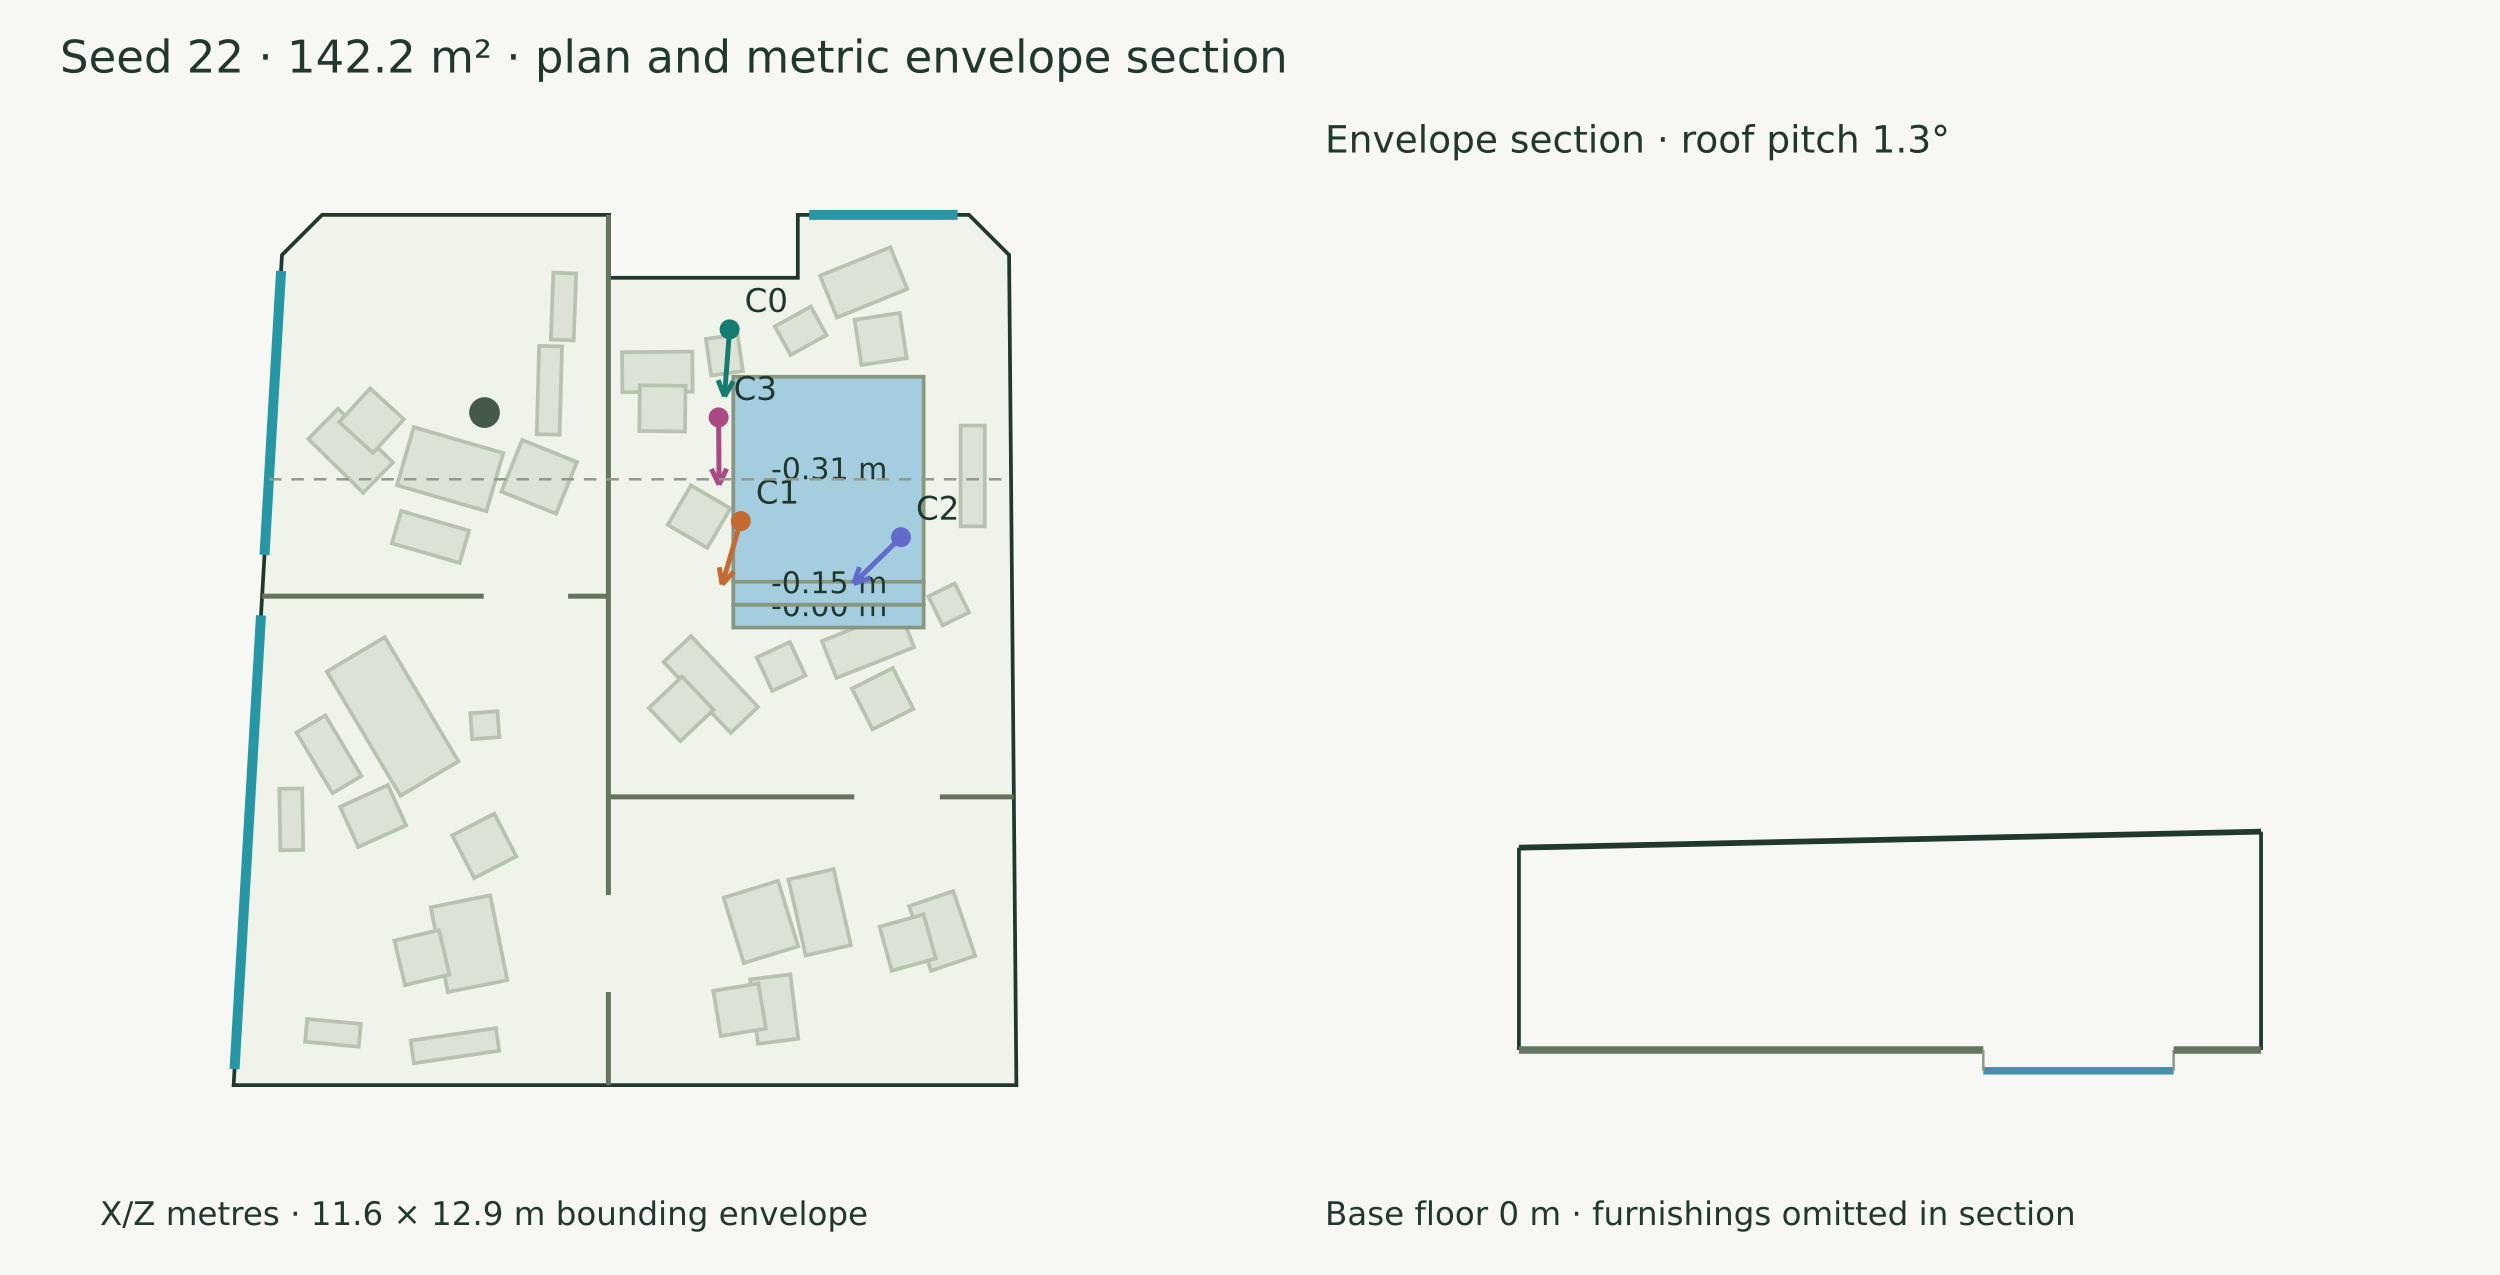
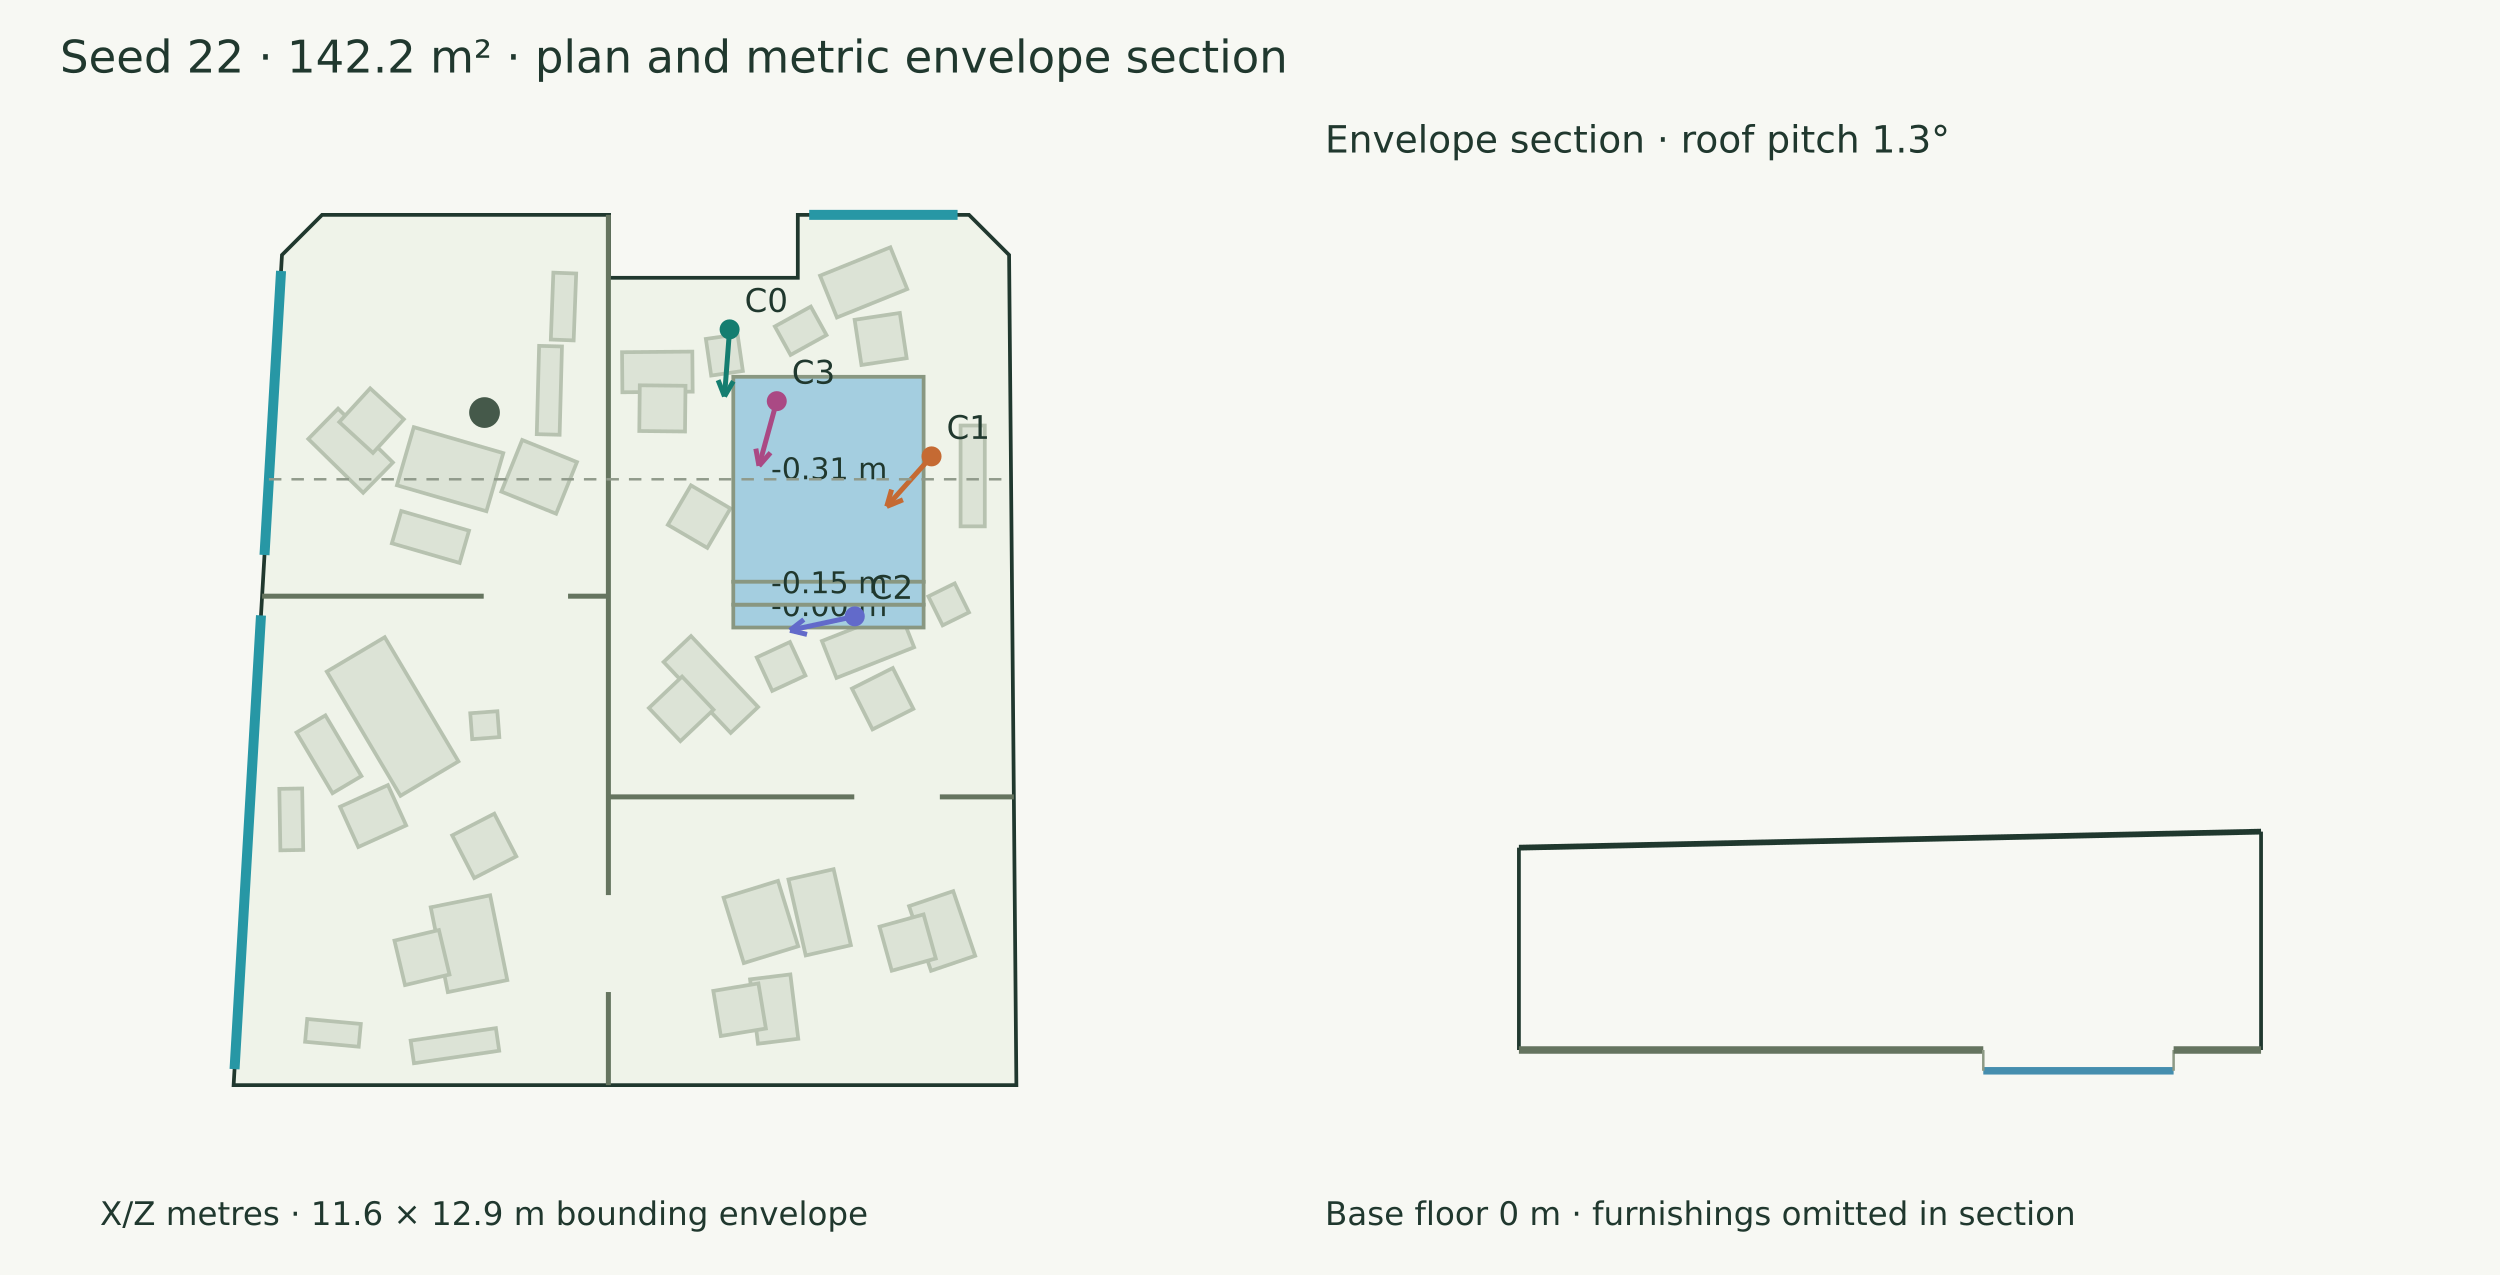
<svg xmlns="http://www.w3.org/2000/svg" width="1000" height="510" viewBox="0 0 1000 510">
  <rect width="100%" height="100%" fill="#f7f8f3" />
  <g font-family="DejaVu Sans" fill="#20382e">
    <text x="24.000" y="29.000" font-size="18">Seed 22 · 142.2 m² · plan and metric envelope section</text>
    <polygon points="128.836,85.944 243.647,85.944 243.647,111.112 319.120,111.112 319.120,85.944 387.589,85.944 403.634,101.989 406.552,434.056 93.448,434.056 112.791,101.989" fill="#eff3e9" stroke="#20382e" stroke-width="1.5" />
    <polygon points="194.565,204.488 158.776,194.110 165.515,170.869 201.305,181.247" fill="#dce3d6" stroke="#b7c2b0" stroke-width="1.5" />
    <polygon points="145.262,197.113 123.321,175.580 135.218,163.457 157.160,184.990" fill="#dce3d6" stroke="#b7c2b0" stroke-width="1.5" />
    <polygon points="149.182,181.173 135.706,168.815 148.064,155.340 161.539,167.697" fill="#dce3d6" stroke="#b7c2b0" stroke-width="1.5" />
    <polygon points="214.704,173.663 215.647,138.343 224.786,138.587 223.843,173.907" fill="#dce3d6" stroke="#b7c2b0" stroke-width="1.5" />
    <polygon points="220.325,135.814 221.342,109.055 230.477,109.402 229.460,136.161" fill="#dce3d6" stroke="#b7c2b0" stroke-width="1.5" />
    <polygon points="303.881,182.355 343.920,187.228 341.612,206.193 301.573,201.320" fill="#dce3d6" stroke="#b7c2b0" stroke-width="1.5" />
    <polygon points="276.377,194.144 292.154,203.385 282.913,219.162 267.136,209.921" fill="#dce3d6" stroke="#b7c2b0" stroke-width="1.5" />
    <polygon points="276.404,254.426 303.234,282.802 292.274,293.165 265.444,264.789" fill="#dce3d6" stroke="#b7c2b0" stroke-width="1.5" />
    <polygon points="272.827,270.616 285.412,283.880 272.149,296.465 259.563,283.201" fill="#dce3d6" stroke="#b7c2b0" stroke-width="1.5" />
    <polygon points="248.815,140.883 276.925,140.638 277.064,156.659 248.954,156.904" fill="#dce3d6" stroke="#b7c2b0" stroke-width="1.5" />
    <polygon points="255.917,154.116 274.200,154.318 273.999,172.601 255.716,172.399" fill="#dce3d6" stroke="#b7c2b0" stroke-width="1.5" />
    <polygon points="328.770,256.403 359.811,244.146 365.637,258.900 334.596,271.158" fill="#dce3d6" stroke="#b7c2b0" stroke-width="1.5" />
    <polygon points="340.786,275.421 357.118,267.201 365.338,283.533 349.006,291.753" fill="#dce3d6" stroke="#b7c2b0" stroke-width="1.5" />
    <polygon points="328.018,110.270 356.144,98.912 362.895,115.631 334.770,126.989" fill="#dce3d6" stroke="#b7c2b0" stroke-width="1.5" />
    <polygon points="341.850,127.913 359.929,125.181 362.661,143.260 344.582,145.992" fill="#dce3d6" stroke="#b7c2b0" stroke-width="1.5" />
    <polygon points="333.438,347.674 340.353,378.062 322.292,382.172 315.378,351.784" fill="#dce3d6" stroke="#b7c2b0" stroke-width="1.5" />
    <polygon points="311.197,352.353 319.274,378.502 297.515,385.223 289.438,359.074" fill="#dce3d6" stroke="#b7c2b0" stroke-width="1.5" />
    <polygon points="381.283,356.448 390.075,382.304 372.411,388.311 363.619,362.454" fill="#dce3d6" stroke="#b7c2b0" stroke-width="1.5" />
    <polygon points="369.428,365.767 374.324,383.383 356.708,388.279 351.812,370.663" fill="#dce3d6" stroke="#b7c2b0" stroke-width="1.5" />
    <polygon points="316.139,389.765 319.305,415.510 303.196,417.491 300.030,391.746" fill="#dce3d6" stroke="#b7c2b0" stroke-width="1.5" />
    <polygon points="303.361,393.369 306.355,411.407 288.318,414.400 285.324,396.363" fill="#dce3d6" stroke="#b7c2b0" stroke-width="1.5" />
    <polygon points="196.064,358.125 202.912,392.036 179.139,396.837 172.290,362.926" fill="#dce3d6" stroke="#b7c2b0" stroke-width="1.5" />
    <polygon points="175.568,372.014 179.794,389.803 162.005,394.030 157.779,376.241" fill="#dce3d6" stroke="#b7c2b0" stroke-width="1.5" />
    <polygon points="160.197,318.316 130.713,268.644 153.894,254.885 183.378,304.557" fill="#dce3d6" stroke="#b7c2b0" stroke-width="1.5" />
    <polygon points="120.870,315.391 121.290,339.979 112.149,340.135 111.729,315.547" fill="#dce3d6" stroke="#b7c2b0" stroke-width="1.5" />
    <polygon points="143.482,418.683 122.043,416.703 122.884,407.599 144.323,409.580" fill="#dce3d6" stroke="#b7c2b0" stroke-width="1.5" />
    <polygon points="199.680,420.295 165.587,425.292 164.262,416.247 198.354,411.250" fill="#dce3d6" stroke="#b7c2b0" stroke-width="1.5" />
    <polygon points="183.863,225.181 156.747,217.318 160.492,204.406 187.607,212.269" fill="#dce3d6" stroke="#b7c2b0" stroke-width="1.5" />
    <polygon points="133.007,317.285 118.596,293.007 130.157,286.145 144.568,310.423" fill="#dce3d6" stroke="#b7c2b0" stroke-width="1.5" />
    <polygon points="393.915,170.211 393.915,210.544 384.235,210.544 384.235,170.211" fill="#dce3d6" stroke="#b7c2b0" stroke-width="1.5" />
    <polygon points="371.333,238.558 381.882,233.355 387.597,244.944 377.048,250.147" fill="#dce3d6" stroke="#b7c2b0" stroke-width="1.5" />
    <polygon points="302.686,262.950 315.965,256.804 322.169,270.206 308.890,276.352" fill="#dce3d6" stroke="#b7c2b0" stroke-width="1.5" />
    <polygon points="143.319,338.804 136.028,322.697 155.164,314.036 162.454,330.143" fill="#dce3d6" stroke="#b7c2b0" stroke-width="1.5" />
    <polygon points="282.348,135.579 295.020,133.743 297.142,148.384 284.470,150.221" fill="#dce3d6" stroke="#b7c2b0" stroke-width="1.5" />
    <polygon points="309.934,130.574 324.321,122.632 330.607,134.020 316.220,141.962" fill="#dce3d6" stroke="#b7c2b0" stroke-width="1.5" />
    <polygon points="222.447,205.486 200.546,196.648 208.880,175.996 230.781,184.834" fill="#dce3d6" stroke="#b7c2b0" stroke-width="1.5" />
    <polygon points="206.524,342.540 189.685,351.223 180.883,334.152 197.722,325.470" fill="#dce3d6" stroke="#b7c2b0" stroke-width="1.5" />
    <polygon points="188.101,285.302 198.955,284.493 199.727,294.849 188.873,295.657" fill="#dce3d6" stroke="#b7c2b0" stroke-width="1.5" />
    <polygon points="293.317,150.715 369.445,150.715 369.445,232.710 293.317,232.710" fill="#a4cee0" stroke="#899781" stroke-width="1.5" />
    <text x="308.381" y="191.713" font-size="12">-0.31 m</text>
    <polygon points="293.317,241.860 369.445,241.860 369.445,251.009 293.317,251.009" fill="#a4cee0" stroke="#899781" stroke-width="1.5" />
    <text x="308.381" y="246.434" font-size="12">-0.00 m</text>
    <polygon points="293.317,232.710 369.445,232.710 369.445,241.860 293.317,241.860" fill="#a4cee0" stroke="#899781" stroke-width="1.5" />
    <text x="308.381" y="237.285" font-size="12">-0.15 m</text>
    <circle cx="193.81" cy="165.021" r="6.147" fill="#45594a" />
    <path d="M243.356,85.944 L243.356,358.035" stroke="#65745f" stroke-width="2" fill="none" />
    <path d="M243.356,396.812 L243.356,434.056" stroke="#65745f" stroke-width="2" fill="none" />
    <path d="M243.356,318.751 L341.713,318.751" stroke="#65745f" stroke-width="2" fill="none" />
    <path d="M375.941,318.751 L405.539,318.751" stroke="#65745f" stroke-width="2" fill="none" />
    <path d="M104.841,238.474 L193.486,238.474" stroke="#65745f" stroke-width="2" fill="none" />
    <path d="M227.223,238.474 L243.356,238.474" stroke="#65745f" stroke-width="2" fill="none" />
    <path d="M323.681,85.944 L383.029,85.944" stroke="#2797a5" stroke-width="4" fill="none" />
    <path d="M93.820,427.658 L104.393,246.158" stroke="#2797a5" stroke-width="4" fill="none" />
    <path d="M105.800,221.999 L112.419,108.386" stroke="#2797a5" stroke-width="4" fill="none" />
    <path d="M291.843,131.752 L289.799,158.561" stroke="#147d70" stroke-width="2" fill="none" />
    <path d="M289.799,158.561 L287.243,152.045" stroke="#147d70" stroke-width="2" fill="none" />
    <path d="M289.799,158.561 L293.314,152.508" stroke="#147d70" stroke-width="2" fill="none" />
    <circle cx="291.843" cy="131.752" r="4" fill="#147d70" />
    <text x="297.843" y="124.752" font-size="13">C0</text>
-     <path d="M296.325,208.434 L288.858,233.785" stroke="#c56a33" stroke-width="2" fill="none" />
-     <path d="M288.858,233.785 L287.718,226.878" stroke="#c56a33" stroke-width="2" fill="none" />
-     <path d="M288.858,233.785 L293.560,228.599" stroke="#c56a33" stroke-width="2" fill="none" />
-     <circle cx="296.325" cy="208.434" r="4" fill="#c56a33" />
-     <text x="302.325" y="201.434" font-size="13">C1</text>
-     <path d="M360.399,214.861 L341.426,233.450" stroke="#626aca" stroke-width="2" fill="none" />
-     <path d="M341.426,233.450 L343.798,226.864" stroke="#626aca" stroke-width="2" fill="none" />
-     <path d="M341.426,233.450 L348.059,231.214" stroke="#626aca" stroke-width="2" fill="none" />
-     <circle cx="360.399" cy="214.861" r="4" fill="#626aca" />
-     <text x="366.399" y="207.861" font-size="13">C2</text>
-     <path d="M287.440,166.970 L287.633,193.849" stroke="#aa4984" stroke-width="2" fill="none" />
-     <path d="M287.633,193.849 L284.543,187.568" stroke="#aa4984" stroke-width="2" fill="none" />
-     <path d="M287.633,193.849 L290.633,187.525" stroke="#aa4984" stroke-width="2" fill="none" />
-     <circle cx="287.44" cy="166.97" r="4" fill="#aa4984" />
-     <text x="293.440" y="159.970" font-size="13">C3</text>
+     <path d="M372.619,182.553 L354.700,202.574" stroke="#c56a33" stroke-width="2" fill="none" />
+     <path d="M354.700,202.574 L356.635,195.847" stroke="#c56a33" stroke-width="2" fill="none" />
+     <path d="M354.700,202.574 L361.172,199.908" stroke="#c56a33" stroke-width="2" fill="none" />
+     <circle cx="372.619" cy="182.553" r="4" fill="#c56a33" />
+     <text x="378.619" y="175.553" font-size="13">C1</text>
+     <path d="M341.915,246.545 L316.004,252.117" stroke="#626aca" stroke-width="2" fill="none" />
+     <path d="M316.004,252.117 L321.526,247.815" stroke="#626aca" stroke-width="2" fill="none" />
+     <path d="M316.004,252.117 L322.807,253.768" stroke="#626aca" stroke-width="2" fill="none" />
+     <circle cx="341.915" cy="246.545" r="4" fill="#626aca" />
+     <text x="347.915" y="239.545" font-size="13">C2</text>
+     <path d="M310.709,160.463 L303.596,186.348" stroke="#aa4984" stroke-width="2" fill="none" />
+     <path d="M303.596,186.348 L302.331,179.464" stroke="#aa4984" stroke-width="2" fill="none" />
+     <path d="M303.596,186.348 L308.203,181.077" stroke="#aa4984" stroke-width="2" fill="none" />
+     <circle cx="310.709" cy="160.463" r="4" fill="#aa4984" />
+     <text x="316.709" y="153.463" font-size="13">C3</text>
    <text x="40.000" y="490.000" font-size="13">X/Z metres · 11.6 × 12.9 m bounding envelope</text>
    <path d="M107.565,191.713 L404.422,191.713" stroke="#909a8b" stroke-width="1" stroke-dasharray="5 4" fill="none" />
    <path d="M607.565,339.065 L904.422,332.648" stroke="#20382e" stroke-width="2.3" fill="none" />
    <path d="M607.565,420.000 L607.565,339.065" stroke="#20382e" stroke-width="1.5" fill="none" />
    <path d="M904.422,420.000 L904.422,332.648" stroke="#20382e" stroke-width="1.5" fill="none" />
    <path d="M607.565,420.000 L793.317,420.000" stroke="#65745f" stroke-width="3" fill="none" />
    <path d="M607.565,420.000 L607.565,420.000" stroke="#8d9a85" stroke-width="1" fill="none" />
    <path d="M793.317,420.000 L793.317,420.000" stroke="#8d9a85" stroke-width="1" fill="none" />
    <path d="M793.317,428.317 L869.445,428.317" stroke="#458eae" stroke-width="3" fill="none" />
    <path d="M793.317,420.000 L793.317,428.317" stroke="#8d9a85" stroke-width="1" fill="none" />
    <path d="M869.445,420.000 L869.445,428.317" stroke="#8d9a85" stroke-width="1" fill="none" />
    <path d="M869.445,420.000 L904.422,420.000" stroke="#65745f" stroke-width="3" fill="none" />
    <path d="M869.445,420.000 L869.445,420.000" stroke="#8d9a85" stroke-width="1" fill="none" />
    <path d="M904.422,420.000 L904.422,420.000" stroke="#8d9a85" stroke-width="1" fill="none" />
    <text x="530.000" y="61.000" font-size="15">Envelope section · roof pitch 1.3°</text>
    <text x="530.000" y="490.000" font-size="13">Base floor 0 m · furnishings omitted in section</text>
  </g>
</svg>
